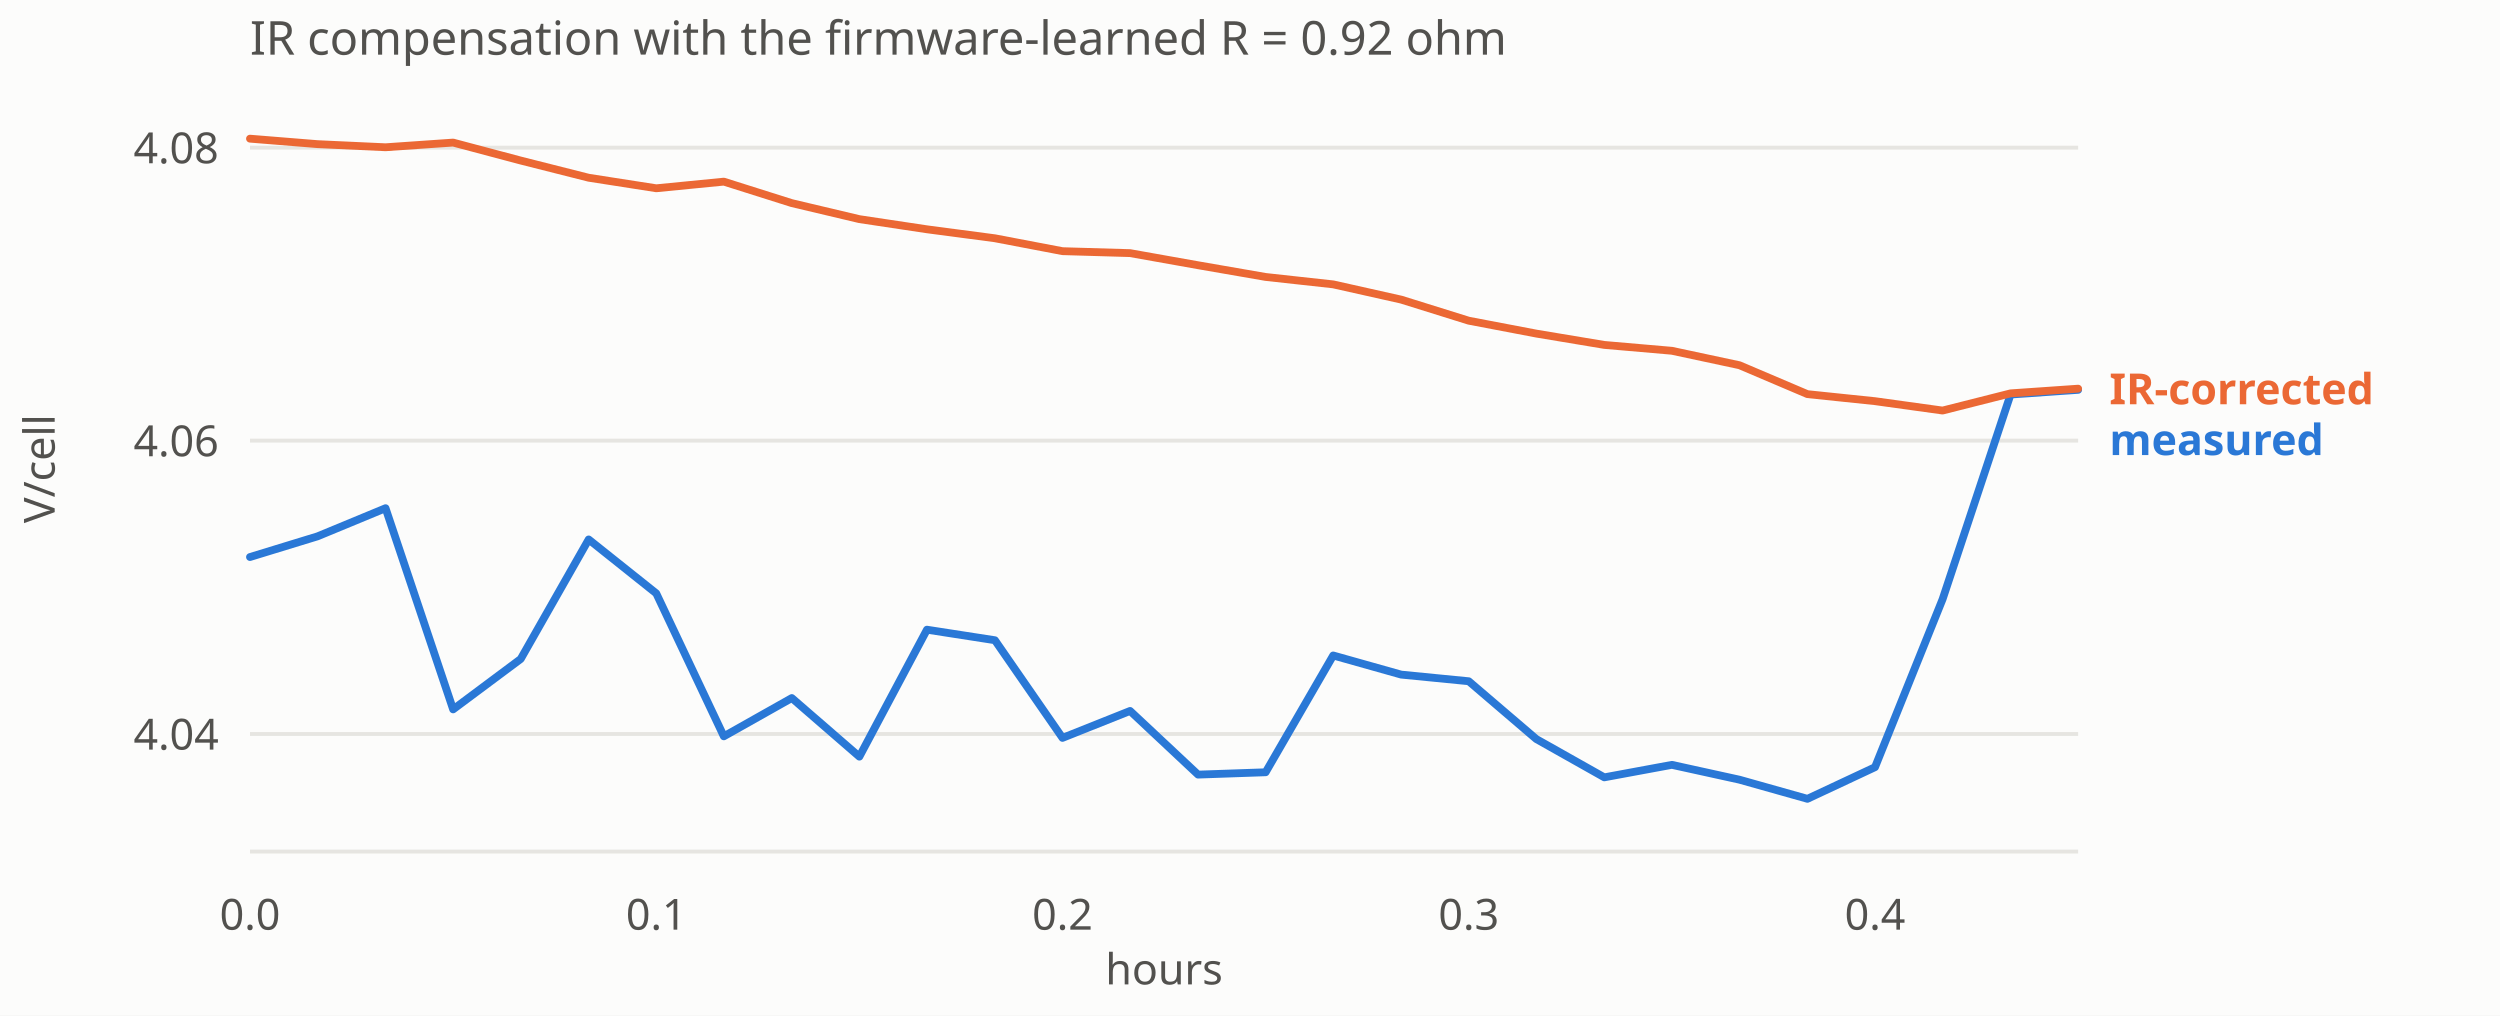
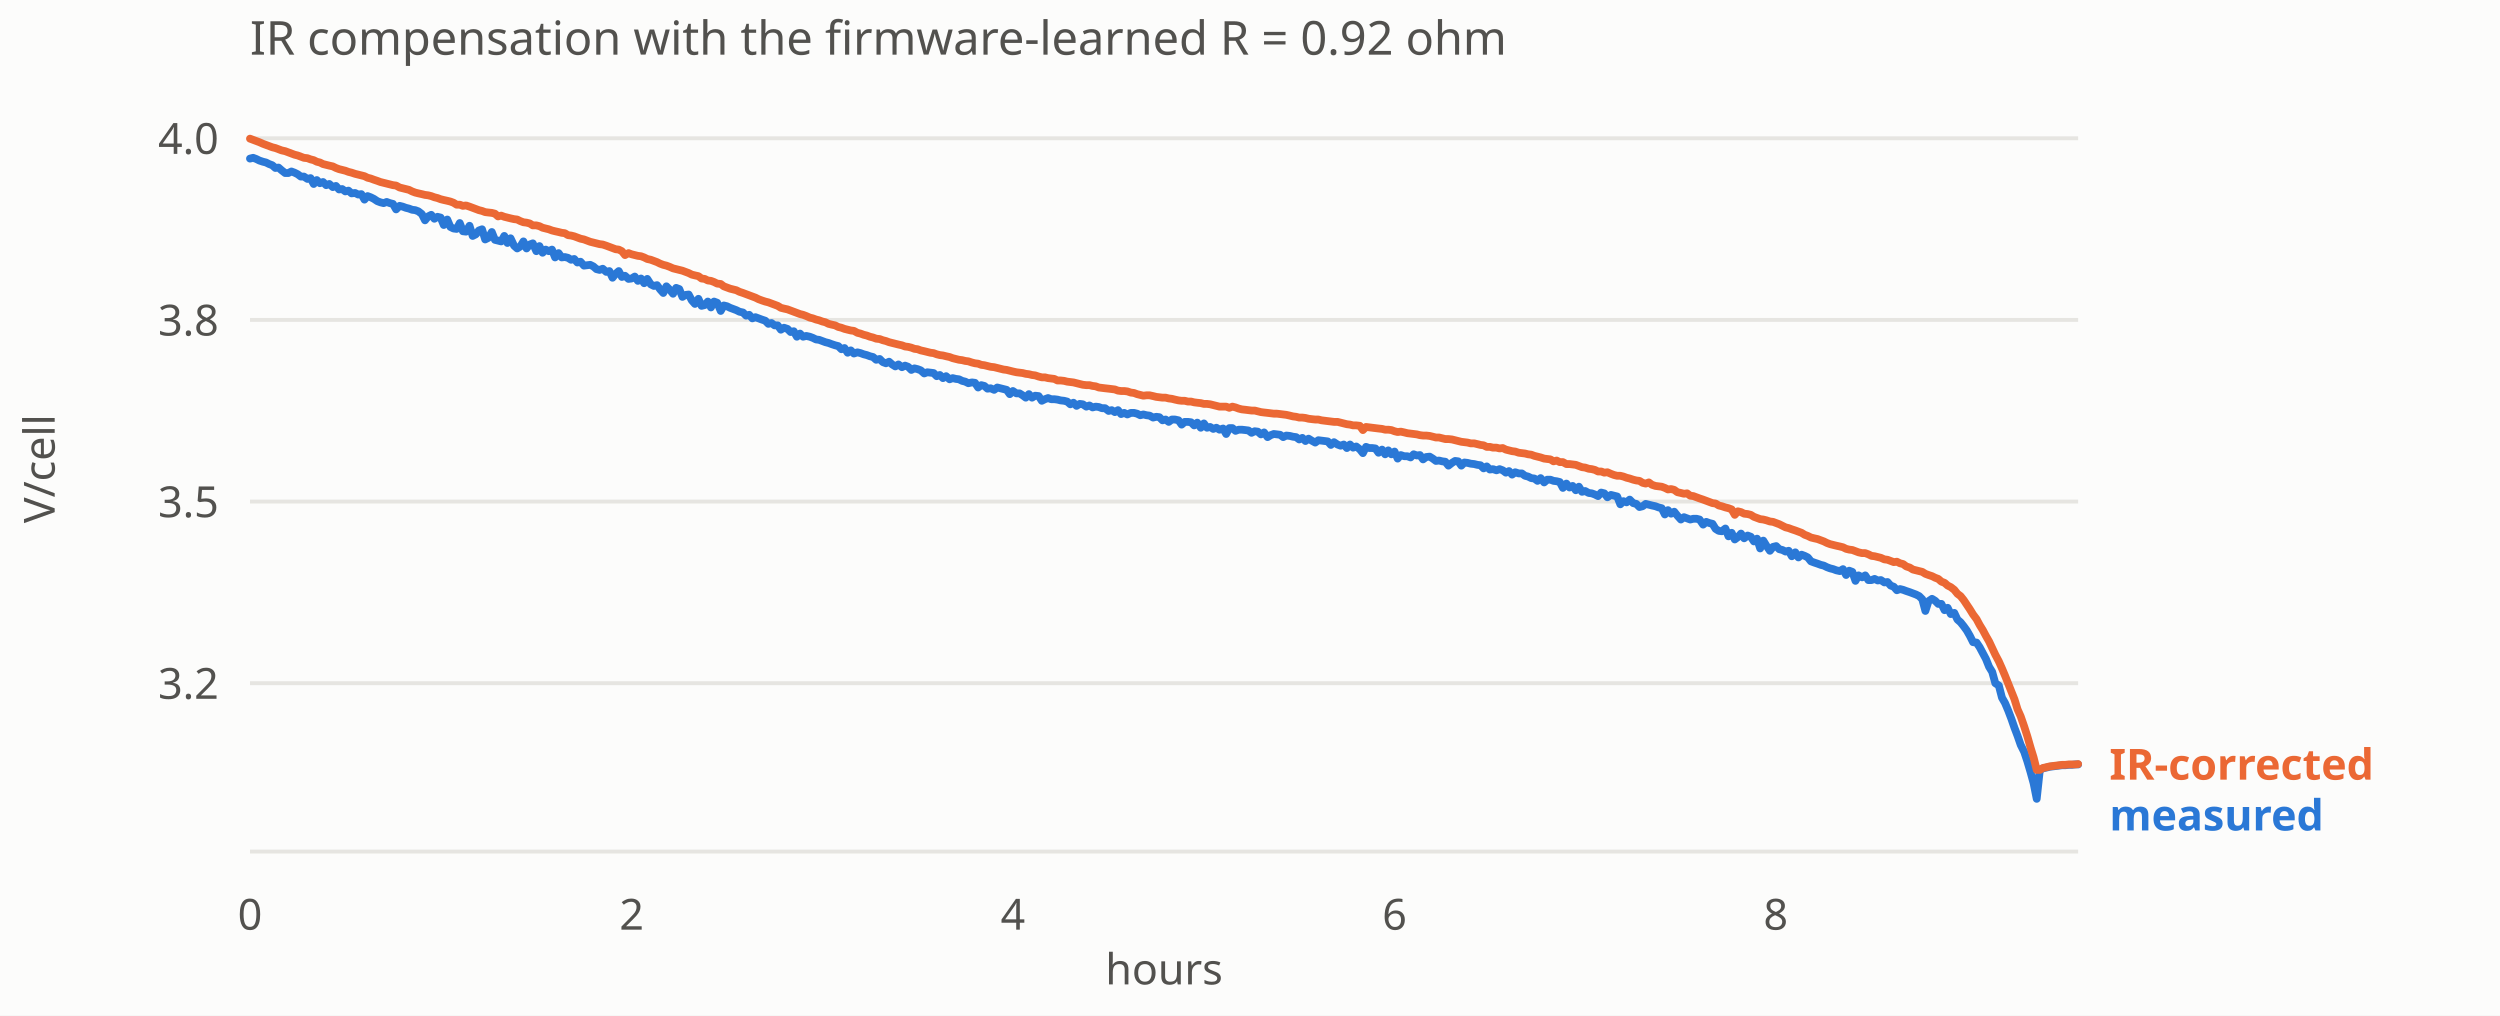
<svg xmlns="http://www.w3.org/2000/svg" viewBox="0 0 640 260" width="640" height="260" role="img">
  <style>.bg{fill:#fcfcfb}.t{fill:#0b0b0b}.t2{fill:#52514e}.g{stroke:#e6e5e1}.a{stroke:#e6e5e1}.s1{stroke:#2a78d6}.s2{stroke:#eb6834}.s1f{fill:#2a78d6}.s2f{fill:#eb6834}@media(prefers-color-scheme:dark){.bg{fill:#1a1a19}.t{fill:#ffffff}.t2{fill:#c3c2b7}.g{stroke:#333331}.a{stroke:#333331}.s1{stroke:#3987e5}.s2{stroke:#d95926}.s1f{fill:#3987e5}.s2f{fill:#d95926}}.g,.a{stroke-width:1}.ln{fill:none;stroke-width:2;stroke-linejoin:round;stroke-linecap:round}.t,.t2{font:11px system-ui,sans-serif}.lb{font:11px system-ui,sans-serif;font-weight:600}.cap{font:12px system-ui,sans-serif}</style>
  <rect class="bg" width="640" height="260" />
-   <line class="g" x1="64" y1="187.9" x2="532" y2="187.9" />
-   <text class="t2" x="56" y="191.9" text-anchor="end">4.04</text>
-   <line class="g" x1="64" y1="112.8" x2="532" y2="112.8" />
-   <text class="t2" x="56" y="116.8" text-anchor="end">4.06</text>
-   <line class="g" x1="64" y1="37.8" x2="532" y2="37.8" />
-   <text class="t2" x="56" y="41.8" text-anchor="end">4.08</text>
-   <text class="t2" x="64.0" y="238" text-anchor="middle">0.0</text>
-   <text class="t2" x="168.0" y="238" text-anchor="middle">0.1</text>
-   <text class="t2" x="272.0" y="238" text-anchor="middle">0.2</text>
-   <text class="t2" x="376.0" y="238" text-anchor="middle">0.3</text>
-   <text class="t2" x="480.0" y="238" text-anchor="middle">0.4</text>
+   <line class="g" x1="64" y1="174.9" x2="532" y2="174.9" />
+   <text class="t2" x="56" y="178.9" text-anchor="end">3.2</text>
+   <line class="g" x1="64" y1="128.4" x2="532" y2="128.4" />
+   <text class="t2" x="56" y="132.4" text-anchor="end">3.5</text>
+   <line class="g" x1="64" y1="81.9" x2="532" y2="81.9" />
+   <text class="t2" x="56" y="85.9" text-anchor="end">3.8</text>
+   <line class="g" x1="64" y1="35.4" x2="532" y2="35.4" />
+   <text class="t2" x="56" y="39.4" text-anchor="end">4.0</text>
+   <text class="t2" x="64.0" y="238" text-anchor="middle">0</text>
+   <text class="t2" x="161.7" y="238" text-anchor="middle">2</text>
+   <text class="t2" x="259.3" y="238" text-anchor="middle">4</text>
+   <text class="t2" x="357.0" y="238" text-anchor="middle">6</text>
+   <text class="t2" x="454.6" y="238" text-anchor="middle">8</text>
  <line class="a" x1="64" y1="218" x2="532" y2="218" />
  <text class="t2" x="298.0" y="252" text-anchor="middle">hours</text>
  <text class="t2" transform="translate(14,120.0) rotate(-90)" text-anchor="middle">V/cell</text>
-   <path class="ln s1" d="M64.0,142.6 L81.3,137.3 L98.7,130.1 L116.0,181.6 L133.3,168.7 L150.7,138.1 L168.0,151.9 L185.3,188.5 L202.7,178.7 L220.0,193.7 L237.3,161.2 L254.7,163.9 L272.0,188.9 L289.3,182.0 L306.7,198.3 L324.0,197.7 L341.3,167.8 L358.7,172.7 L376.0,174.4 L393.3,189.2 L410.7,199.0 L428.0,195.8 L445.3,199.6 L462.7,204.5 L480.0,196.4 L497.3,153.4 L514.7,101.0 L532.0,99.8" />
-   <path class="ln s2" d="M64.0,35.5 L81.3,36.9 L98.7,37.7 L116.0,36.5 L133.3,41.1 L150.7,45.5 L168.0,48.2 L185.3,46.5 L202.7,52.0 L220.0,56.1 L237.3,58.7 L254.7,61.0 L272.0,64.3 L289.3,64.8 L306.7,67.9 L324.0,70.9 L341.3,72.8 L358.7,76.7 L376.0,82.1 L393.3,85.4 L410.7,88.3 L428.0,89.8 L445.3,93.5 L462.7,100.9 L480.0,102.7 L497.3,105.1 L514.7,100.7 L532.0,99.5" />
-   <text class="lb s2f" x="540.0" y="103.5">IR-corrected</text>
-   <text class="lb s1f" x="540.0" y="116.5">measured</text>
+   <path class="ln s1" d="M64.0,40.6 L64.8,40.4 L65.6,40.7 L66.4,41.1 L67.3,41.4 L68.1,41.6 L68.9,42.0 L69.7,42.3 L70.5,43.0 L71.3,42.9 L72.1,43.6 L73.0,44.3 L73.8,44.3 L74.6,43.9 L75.4,44.2 L76.2,44.6 L77.0,45.2 L77.8,45.2 L78.7,45.8 L79.5,45.6 L80.3,47.1 L81.1,46.1 L81.9,46.9 L82.7,46.6 L83.5,47.4 L84.3,47.1 L85.2,47.9 L86.0,47.6 L86.8,48.5 L87.6,48.4 L88.4,49.0 L89.2,48.8 L90.0,49.5 L90.9,49.4 L91.7,49.8 L92.5,49.7 L93.3,51.1 L94.1,50.2 L94.9,50.5 L95.7,50.9 L96.6,51.5 L97.4,51.8 L98.2,52.0 L99.0,51.7 L99.8,52.0 L100.6,52.2 L101.4,53.6 L102.3,52.7 L103.1,52.9 L103.9,53.2 L104.7,53.4 L105.5,53.7 L106.3,53.8 L107.1,54.1 L108.0,54.8 L108.8,56.4 L109.6,55.4 L110.4,55.0 L111.2,56.0 L112.0,55.5 L112.8,55.7 L113.6,57.6 L114.5,56.2 L115.3,58.1 L116.1,58.5 L116.9,58.6 L117.7,57.1 L118.5,59.2 L119.3,59.3 L120.2,57.8 L121.0,60.4 L121.8,60.0 L122.6,59.0 L123.4,58.7 L124.2,61.3 L125.0,60.9 L125.9,59.4 L126.7,61.4 L127.5,61.6 L128.3,61.8 L129.1,60.4 L129.9,62.2 L130.7,61.0 L131.6,62.9 L132.4,63.6 L133.2,63.1 L134.0,61.8 L134.8,63.6 L135.6,62.6 L136.4,62.3 L137.3,64.3 L138.1,63.0 L138.9,64.7 L139.7,63.9 L140.5,64.3 L141.3,63.9 L142.1,65.9 L143.0,64.8 L143.8,65.9 L144.6,65.8 L145.4,66.0 L146.2,66.5 L147.0,66.3 L147.8,67.2 L148.6,67.0 L149.5,68.0 L150.3,67.9 L151.1,67.8 L151.9,68.2 L152.7,68.9 L153.5,69.1 L154.3,68.8 L155.2,69.6 L156.0,69.4 L156.8,71.1 L157.6,70.1 L158.4,69.4 L159.2,70.9 L160.0,70.6 L160.9,71.4 L161.7,71.3 L162.5,70.8 L163.3,71.9 L164.1,71.3 L164.9,72.5 L165.7,71.4 L166.6,72.8 L167.4,73.2 L168.2,73.0 L169.0,74.1 L169.8,75.0 L170.6,73.3 L171.4,74.1 L172.3,75.2 L173.1,73.7 L173.9,74.0 L174.7,76.0 L175.5,75.5 L176.3,75.4 L177.1,76.9 L177.9,77.8 L178.8,76.5 L179.6,78.3 L180.4,78.1 L181.2,77.2 L182.0,78.7 L182.8,77.2 L183.6,77.5 L184.5,79.6 L185.3,78.2 L186.1,78.4 L186.9,78.8 L187.7,79.1 L188.5,79.4 L189.3,79.8 L190.2,80.0 L191.0,80.8 L191.8,80.6 L192.6,81.5 L193.4,81.2 L194.2,81.5 L195.0,81.8 L195.9,82.1 L196.7,82.9 L197.5,82.7 L198.3,83.3 L199.1,83.3 L199.9,84.4 L200.7,83.9 L201.6,84.2 L202.4,85.0 L203.2,84.8 L204.0,86.2 L204.8,85.4 L205.6,86.2 L206.4,86.0 L207.3,86.2 L208.1,86.5 L208.9,86.9 L209.7,87.0 L210.5,87.3 L211.3,87.6 L212.1,87.8 L212.9,88.1 L213.8,88.4 L214.6,88.6 L215.4,89.4 L216.2,89.1 L217.0,90.3 L217.8,89.7 L218.6,90.5 L219.5,90.2 L220.3,90.4 L221.1,90.7 L221.9,90.9 L222.7,91.2 L223.5,91.4 L224.3,92.1 L225.2,91.9 L226.0,92.7 L226.8,93.0 L227.6,92.6 L228.4,93.3 L229.2,93.8 L230.0,93.3 L230.9,94.0 L231.7,93.6 L232.5,93.9 L233.3,94.7 L234.1,94.3 L234.9,94.5 L235.7,94.8 L236.6,95.6 L237.4,95.3 L238.2,95.4 L239.0,95.5 L239.8,96.3 L240.6,96.0 L241.4,96.8 L242.2,96.3 L243.1,97.1 L243.9,96.8 L244.7,97.0 L245.5,97.1 L246.3,97.5 L247.1,97.7 L247.9,98.1 L248.8,97.9 L249.6,98.0 L250.4,99.2 L251.2,98.6 L252.0,98.8 L252.8,99.5 L253.6,99.4 L254.5,99.8 L255.3,99.2 L256.1,99.4 L256.9,99.6 L257.7,99.8 L258.5,100.9 L259.3,100.1 L260.2,100.7 L261.0,100.7 L261.8,101.2 L262.6,101.8 L263.4,100.9 L264.2,101.8 L265.0,101.3 L265.9,101.4 L266.7,102.6 L267.5,102.2 L268.3,101.9 L269.1,102.2 L269.9,102.2 L270.7,102.3 L271.5,102.5 L272.4,102.6 L273.2,102.8 L274.0,103.5 L274.8,103.1 L275.6,103.9 L276.4,103.4 L277.2,103.5 L278.1,104.1 L278.9,103.8 L279.7,104.3 L280.5,104.1 L281.3,104.2 L282.1,104.5 L282.9,104.5 L283.8,105.2 L284.6,105.0 L285.4,105.5 L286.2,105.0 L287.0,106.0 L287.8,105.7 L288.6,106.1 L289.5,105.7 L290.3,105.7 L291.1,105.9 L291.9,106.3 L292.7,106.1 L293.5,106.3 L294.3,106.4 L295.2,106.9 L296.0,106.7 L296.8,106.8 L297.6,107.6 L298.4,107.4 L299.2,108.0 L300.0,107.4 L300.8,107.4 L301.7,107.6 L302.5,108.7 L303.3,108.0 L304.1,108.0 L304.9,108.1 L305.7,108.9 L306.5,108.2 L307.4,109.5 L308.2,108.4 L309.0,109.5 L309.8,109.3 L310.6,109.8 L311.4,109.5 L312.2,110.0 L313.1,109.7 L313.9,111.1 L314.7,109.6 L315.5,109.6 L316.3,110.3 L317.1,110.0 L317.9,110.0 L318.8,110.1 L319.6,110.2 L320.4,110.8 L321.2,110.4 L322.0,110.5 L322.8,111.2 L323.6,110.7 L324.5,111.9 L325.3,111.4 L326.1,111.1 L326.9,111.2 L327.7,111.3 L328.5,111.9 L329.3,111.5 L330.2,111.6 L331.0,111.8 L331.8,111.9 L332.6,112.5 L333.4,112.1 L334.2,112.9 L335.0,112.3 L335.8,112.8 L336.7,113.3 L337.5,112.7 L338.3,112.8 L339.1,112.9 L339.9,113.0 L340.7,113.9 L341.5,113.2 L342.4,113.8 L343.2,114.1 L344.0,113.8 L344.8,114.7 L345.6,113.8 L346.4,114.6 L347.2,114.3 L348.1,115.0 L348.9,116.0 L349.7,114.4 L350.5,114.7 L351.3,114.7 L352.1,114.8 L352.9,115.9 L353.8,115.1 L354.6,116.3 L355.4,115.3 L356.2,116.3 L357.0,115.6 L357.8,117.4 L358.6,116.5 L359.5,116.8 L360.3,116.8 L361.1,117.1 L361.9,116.3 L362.7,116.6 L363.5,116.5 L364.3,117.6 L365.1,117.0 L366.0,116.9 L366.8,117.4 L367.6,118.0 L368.4,117.9 L369.2,118.1 L370.0,118.2 L370.8,119.2 L371.7,118.5 L372.5,118.0 L373.3,118.1 L374.1,119.2 L374.9,118.4 L375.7,118.5 L376.5,118.7 L377.4,118.8 L378.2,119.0 L379.0,119.1 L379.8,119.9 L380.6,119.4 L381.4,120.2 L382.2,120.1 L383.1,120.4 L383.9,120.1 L384.7,120.4 L385.5,121.0 L386.3,120.6 L387.1,121.5 L387.9,120.9 L388.8,121.2 L389.6,121.2 L390.4,121.8 L391.2,122.0 L392.0,122.4 L392.8,122.5 L393.6,123.1 L394.4,122.4 L395.3,123.5 L396.1,122.8 L396.9,122.8 L397.7,123.1 L398.5,123.2 L399.3,123.4 L400.1,124.9 L401.0,123.8 L401.8,124.8 L402.6,124.4 L403.4,125.5 L404.2,124.6 L405.0,125.9 L405.8,125.7 L406.7,126.2 L407.5,126.3 L408.3,126.6 L409.1,127.0 L409.9,126.1 L410.7,126.3 L411.5,127.3 L412.4,126.7 L413.2,126.9 L414.0,127.1 L414.8,129.1 L415.6,128.3 L416.4,128.6 L417.2,127.9 L418.1,128.8 L418.9,129.0 L419.7,129.8 L420.5,129.6 L421.3,129.0 L422.1,129.2 L422.9,129.4 L423.8,129.6 L424.6,129.9 L425.4,130.1 L426.2,131.7 L427.0,130.6 L427.8,131.5 L428.6,131.0 L429.4,132.0 L430.3,133.0 L431.1,132.4 L431.9,132.7 L432.7,133.0 L433.5,132.8 L434.3,132.8 L435.1,133.0 L436.0,134.3 L436.8,133.6 L437.6,133.9 L438.4,134.1 L439.2,135.4 L440.0,135.9 L440.8,136.0 L441.7,135.3 L442.5,137.3 L443.3,136.4 L444.1,138.1 L444.9,137.5 L445.7,136.6 L446.5,137.8 L447.4,137.1 L448.2,137.4 L449.0,138.6 L449.8,137.9 L450.6,140.4 L451.4,138.4 L452.2,139.7 L453.1,141.0 L453.9,140.0 L454.7,139.8 L455.5,140.6 L456.3,140.8 L457.1,141.2 L457.9,141.0 L458.7,142.4 L459.6,141.4 L460.4,142.7 L461.2,142.0 L462.0,142.3 L462.8,142.7 L463.6,143.7 L464.4,144.0 L465.3,144.3 L466.1,144.6 L466.9,144.8 L467.7,145.2 L468.5,145.5 L469.3,145.7 L470.1,146.0 L471.0,146.2 L471.8,145.7 L472.6,147.2 L473.4,146.1 L474.2,146.4 L475.0,148.7 L475.8,147.3 L476.7,147.8 L477.5,147.3 L478.3,148.5 L479.1,148.5 L479.9,148.2 L480.7,148.6 L481.5,148.5 L482.4,149.1 L483.2,149.0 L484.0,149.9 L484.8,150.2 L485.6,151.1 L486.4,150.8 L487.2,151.0 L488.0,151.3 L488.9,151.6 L489.7,151.9 L490.5,152.2 L491.3,152.6 L492.1,153.4 L492.9,156.4 L493.7,153.9 L494.6,153.3 L495.4,153.8 L496.2,154.6 L497.0,154.6 L497.8,156.2 L498.6,155.6 L499.4,157.2 L500.3,156.9 L501.1,158.6 L501.9,159.3 L502.7,160.3 L503.5,161.4 L504.3,162.8 L505.1,164.4 L506.0,164.5 L506.8,165.7 L507.6,167.2 L508.4,168.7 L509.2,170.7 L510.0,172.0 L510.8,174.9 L511.7,175.5 L512.5,178.6 L513.3,180.0 L514.1,181.9 L514.9,184.0 L515.7,186.3 L516.5,188.4 L517.3,190.7 L518.2,192.5 L519.0,194.9 L519.8,197.6 L520.6,200.5 L521.4,204.5 L522.2,197.1 L523.0,196.7 L523.9,196.5 L524.7,196.3 L525.5,196.2 L526.3,196.1 L527.1,196.0 L527.9,195.9 L528.7,195.9 L529.6,195.8 L530.4,195.8 L531.2,195.7 L532.0,195.7" />
+   <path class="ln s2" d="M64.0,35.5 L64.8,35.8 L65.6,36.1 L66.4,36.4 L67.3,36.8 L68.1,37.1 L68.9,37.4 L69.7,37.7 L70.5,37.9 L71.3,38.2 L72.1,38.5 L73.0,38.7 L73.8,39.0 L74.6,39.3 L75.4,39.6 L76.2,39.8 L77.0,40.1 L77.8,40.4 L78.7,40.5 L79.5,40.8 L80.3,41.0 L81.1,41.4 L81.9,41.6 L82.7,42.0 L83.5,42.2 L84.3,42.4 L85.2,42.6 L86.0,43.0 L86.8,43.3 L87.6,43.5 L88.4,43.7 L89.2,44.0 L90.0,44.2 L90.9,44.5 L91.7,44.7 L92.5,44.9 L93.3,45.1 L94.1,45.5 L94.9,45.7 L95.7,46.0 L96.6,46.3 L97.4,46.6 L98.2,46.8 L99.0,47.0 L99.8,47.2 L100.6,47.4 L101.4,47.5 L102.3,48.0 L103.1,48.2 L103.9,48.4 L104.7,48.6 L105.5,49.0 L106.3,49.3 L107.1,49.5 L108.0,49.7 L108.8,49.9 L109.6,50.0 L110.4,50.2 L111.2,50.5 L112.0,50.7 L112.8,51.0 L113.6,51.2 L114.5,51.4 L115.3,51.6 L116.1,51.9 L116.9,52.4 L117.7,52.4 L118.5,52.7 L119.3,52.6 L120.2,52.9 L121.0,53.2 L121.8,53.5 L122.6,53.8 L123.4,54.0 L124.2,54.3 L125.0,54.4 L125.9,54.5 L126.7,54.7 L127.5,55.4 L128.3,55.2 L129.1,55.5 L129.9,55.7 L130.7,55.9 L131.6,56.1 L132.4,56.2 L133.2,56.6 L134.0,56.9 L134.8,57.0 L135.6,57.2 L136.4,57.7 L137.3,57.7 L138.1,57.9 L138.9,58.3 L139.7,58.5 L140.5,58.7 L141.3,59.0 L142.1,59.2 L143.0,59.4 L143.8,59.6 L144.6,59.7 L145.4,60.2 L146.2,60.3 L147.0,60.5 L147.8,60.8 L148.6,61.1 L149.5,61.3 L150.3,61.6 L151.1,61.9 L151.9,62.1 L152.7,62.3 L153.5,62.5 L154.3,62.6 L155.2,62.9 L156.0,63.2 L156.8,63.5 L157.6,63.8 L158.4,63.9 L159.2,64.3 L160.0,65.3 L160.9,64.8 L161.7,65.1 L162.5,65.3 L163.3,65.5 L164.1,65.6 L164.9,65.9 L165.7,66.3 L166.6,66.5 L167.4,66.8 L168.2,67.1 L169.0,67.5 L169.8,67.8 L170.6,68.0 L171.4,68.3 L172.3,68.7 L173.1,68.9 L173.9,69.1 L174.7,69.3 L175.5,69.6 L176.3,69.9 L177.1,70.3 L177.9,70.5 L178.8,70.7 L179.6,71.3 L180.4,71.4 L181.2,71.8 L182.0,71.9 L182.8,72.2 L183.6,72.6 L184.5,72.7 L185.3,73.3 L186.1,73.6 L186.9,73.9 L187.7,74.1 L188.5,74.3 L189.3,74.7 L190.2,75.0 L191.0,75.3 L191.8,75.6 L192.6,75.9 L193.4,76.2 L194.2,76.6 L195.0,76.9 L195.9,77.2 L196.7,77.4 L197.5,77.7 L198.3,78.0 L199.1,78.3 L199.9,78.8 L200.7,79.0 L201.6,79.2 L202.4,79.5 L203.2,79.8 L204.0,80.1 L204.8,80.4 L205.6,80.6 L206.4,80.9 L207.3,81.3 L208.1,81.5 L208.9,81.8 L209.7,82.0 L210.5,82.3 L211.3,82.5 L212.1,82.9 L212.9,83.1 L213.8,83.3 L214.6,83.7 L215.4,83.9 L216.2,84.2 L217.0,84.4 L217.8,84.6 L218.6,84.7 L219.5,85.2 L220.3,85.4 L221.1,85.7 L221.9,85.9 L222.7,86.2 L223.5,86.4 L224.3,86.7 L225.2,86.8 L226.0,87.1 L226.8,87.3 L227.6,87.6 L228.4,87.8 L229.2,88.0 L230.0,88.2 L230.9,88.4 L231.7,88.7 L232.5,88.8 L233.3,89.0 L234.1,89.3 L234.9,89.4 L235.7,89.7 L236.6,89.9 L237.4,90.1 L238.2,90.3 L239.0,90.4 L239.8,90.7 L240.6,90.9 L241.4,91.0 L242.2,91.2 L243.1,91.4 L243.9,91.7 L244.7,91.9 L245.5,92.1 L246.3,92.2 L247.1,92.4 L247.9,92.5 L248.8,92.8 L249.6,93.0 L250.4,93.1 L251.2,93.4 L252.0,93.5 L252.8,93.7 L253.6,93.9 L254.5,94.0 L255.3,94.2 L256.1,94.4 L256.9,94.6 L257.7,94.7 L258.5,94.9 L259.3,95.1 L260.2,95.3 L261.0,95.4 L261.8,95.5 L262.6,95.7 L263.4,95.8 L264.2,96.0 L265.0,96.1 L265.9,96.4 L266.7,96.6 L267.5,96.6 L268.3,96.8 L269.1,96.9 L269.9,97.0 L270.7,97.4 L271.5,97.4 L272.4,97.5 L273.2,97.7 L274.0,97.8 L274.8,97.9 L275.6,98.1 L276.4,98.3 L277.2,98.5 L278.1,98.6 L278.9,98.6 L279.7,98.8 L280.5,98.9 L281.3,99.2 L282.1,99.3 L282.9,99.4 L283.8,99.5 L284.6,99.6 L285.4,99.7 L286.2,100.0 L287.0,100.1 L287.8,100.1 L288.6,100.2 L289.5,100.5 L290.3,100.6 L291.1,100.9 L291.9,101.1 L292.7,101.3 L293.5,101.2 L294.3,101.2 L295.2,101.4 L296.0,101.6 L296.8,101.7 L297.6,101.8 L298.4,101.8 L299.2,102.0 L300.0,102.1 L300.8,102.3 L301.7,102.5 L302.5,102.6 L303.3,102.6 L304.1,102.8 L304.9,102.8 L305.7,103.0 L306.5,103.1 L307.4,103.2 L308.2,103.4 L309.0,103.4 L309.8,103.5 L310.6,103.7 L311.4,103.9 L312.2,104.1 L313.1,104.1 L313.9,104.1 L314.7,104.4 L315.5,104.1 L316.3,104.3 L317.1,104.6 L317.9,104.8 L318.8,104.9 L319.6,105.0 L320.4,105.1 L321.2,105.1 L322.0,105.3 L322.8,105.5 L323.6,105.6 L324.5,105.7 L325.3,105.8 L326.1,105.9 L326.9,105.9 L327.7,106.0 L328.5,106.1 L329.3,106.2 L330.2,106.4 L331.0,106.6 L331.8,106.7 L332.6,106.9 L333.4,106.9 L334.2,107.0 L335.0,107.2 L335.8,107.3 L336.7,107.4 L337.5,107.4 L338.3,107.6 L339.1,107.7 L339.9,107.8 L340.7,107.9 L341.5,108.0 L342.4,108.0 L343.2,108.2 L344.0,108.4 L344.8,108.6 L345.6,108.7 L346.4,108.9 L347.2,108.9 L348.1,109.0 L348.9,110.1 L349.7,109.3 L350.5,109.4 L351.3,109.5 L352.1,109.6 L352.9,109.7 L353.8,109.8 L354.6,110.0 L355.4,110.0 L356.2,110.1 L357.0,110.4 L357.8,110.6 L358.6,110.5 L359.5,110.7 L360.3,110.9 L361.1,111.0 L361.9,111.1 L362.7,111.2 L363.5,111.4 L364.3,111.5 L365.1,111.5 L366.0,111.6 L366.8,111.8 L367.6,112.0 L368.4,112.0 L369.2,112.2 L370.0,112.4 L370.8,112.4 L371.7,112.5 L372.5,112.7 L373.3,112.9 L374.1,113.1 L374.9,113.2 L375.7,113.3 L376.5,113.5 L377.4,113.5 L378.2,113.7 L379.0,113.9 L379.8,114.0 L380.6,114.4 L381.4,114.4 L382.2,114.6 L383.1,114.6 L383.9,114.8 L384.7,114.7 L385.5,115.1 L386.3,115.3 L387.1,115.5 L387.9,115.6 L388.8,115.9 L389.6,116.0 L390.4,116.1 L391.2,116.3 L392.0,116.4 L392.8,116.7 L393.6,116.9 L394.4,117.1 L395.3,117.4 L396.1,117.5 L396.9,117.6 L397.7,118.1 L398.5,117.9 L399.3,118.3 L400.1,118.3 L401.0,118.8 L401.8,118.8 L402.6,118.9 L403.4,119.0 L404.2,119.3 L405.0,119.6 L405.8,119.7 L406.7,120.0 L407.5,120.1 L408.3,120.3 L409.1,120.7 L409.9,120.7 L410.7,121.0 L411.5,120.9 L412.4,121.3 L413.2,121.6 L414.0,121.8 L414.8,121.8 L415.6,122.0 L416.4,122.3 L417.2,122.5 L418.1,122.8 L418.9,123.0 L419.7,123.1 L420.5,123.6 L421.3,123.8 L422.1,123.5 L422.9,124.1 L423.8,124.4 L424.6,124.5 L425.4,124.6 L426.2,124.9 L427.0,125.3 L427.8,125.2 L428.6,125.4 L429.4,126.0 L430.3,126.2 L431.1,126.4 L431.9,126.3 L432.7,126.9 L433.5,127.0 L434.3,127.3 L435.1,127.6 L436.0,127.9 L436.8,128.2 L437.6,128.5 L438.4,128.8 L439.2,128.9 L440.0,129.4 L440.8,129.6 L441.7,129.9 L442.5,130.1 L443.3,130.4 L444.1,131.8 L444.9,130.9 L445.7,131.1 L446.5,131.5 L447.4,131.6 L448.2,131.8 L449.0,132.3 L449.8,132.6 L450.6,132.9 L451.4,133.0 L452.2,133.2 L453.1,133.5 L453.9,133.6 L454.7,133.9 L455.5,134.2 L456.3,134.6 L457.1,135.0 L457.9,135.2 L458.7,135.5 L459.6,135.8 L460.4,136.1 L461.2,136.4 L462.0,136.9 L462.8,137.2 L463.6,137.6 L464.4,137.8 L465.3,138.0 L466.1,138.3 L466.9,138.6 L467.7,139.0 L468.5,139.3 L469.3,139.5 L470.1,139.7 L471.0,139.9 L471.8,140.1 L472.6,140.5 L473.4,140.7 L474.2,140.8 L475.0,141.1 L475.8,141.4 L476.7,141.6 L477.5,141.6 L478.3,141.9 L479.1,142.3 L479.9,142.4 L480.7,142.6 L481.5,142.8 L482.4,143.2 L483.2,143.3 L484.0,143.6 L484.8,143.9 L485.6,143.8 L486.4,144.2 L487.2,144.4 L488.0,145.0 L488.9,145.3 L489.7,145.8 L490.5,146.0 L491.3,146.2 L492.1,146.4 L492.9,146.9 L493.7,147.2 L494.6,147.5 L495.4,147.9 L496.2,148.2 L497.0,148.9 L497.8,149.2 L498.6,149.9 L499.4,150.3 L500.3,151.0 L501.1,152.0 L501.9,152.6 L502.7,153.6 L503.5,154.8 L504.3,156.0 L505.1,157.3 L506.0,158.5 L506.8,160.0 L507.6,161.3 L508.4,162.8 L509.2,164.2 L510.0,165.9 L510.8,167.6 L511.7,169.3 L512.5,171.1 L513.3,173.0 L514.1,175.0 L514.9,177.0 L515.7,179.0 L516.5,181.6 L517.3,183.4 L518.2,186.0 L519.0,188.5 L519.8,191.3 L520.6,193.9 L521.4,197.1 L522.2,197.1 L523.0,196.6 L523.9,196.4 L524.7,196.2 L525.5,196.1 L526.3,196.0 L527.1,195.9 L527.9,195.8 L528.7,195.8 L529.6,195.7 L530.4,195.7 L531.2,195.7 L532.0,195.6" />
+   <text class="lb s2f" x="540.0" y="199.6">IR-corrected</text>
+   <text class="lb s1f" x="540.0" y="212.6">measured</text>
  <text class="cap t2" x="64" y="14">IR compensation with the firmware-learned R = 0.92 ohm</text>
</svg>
